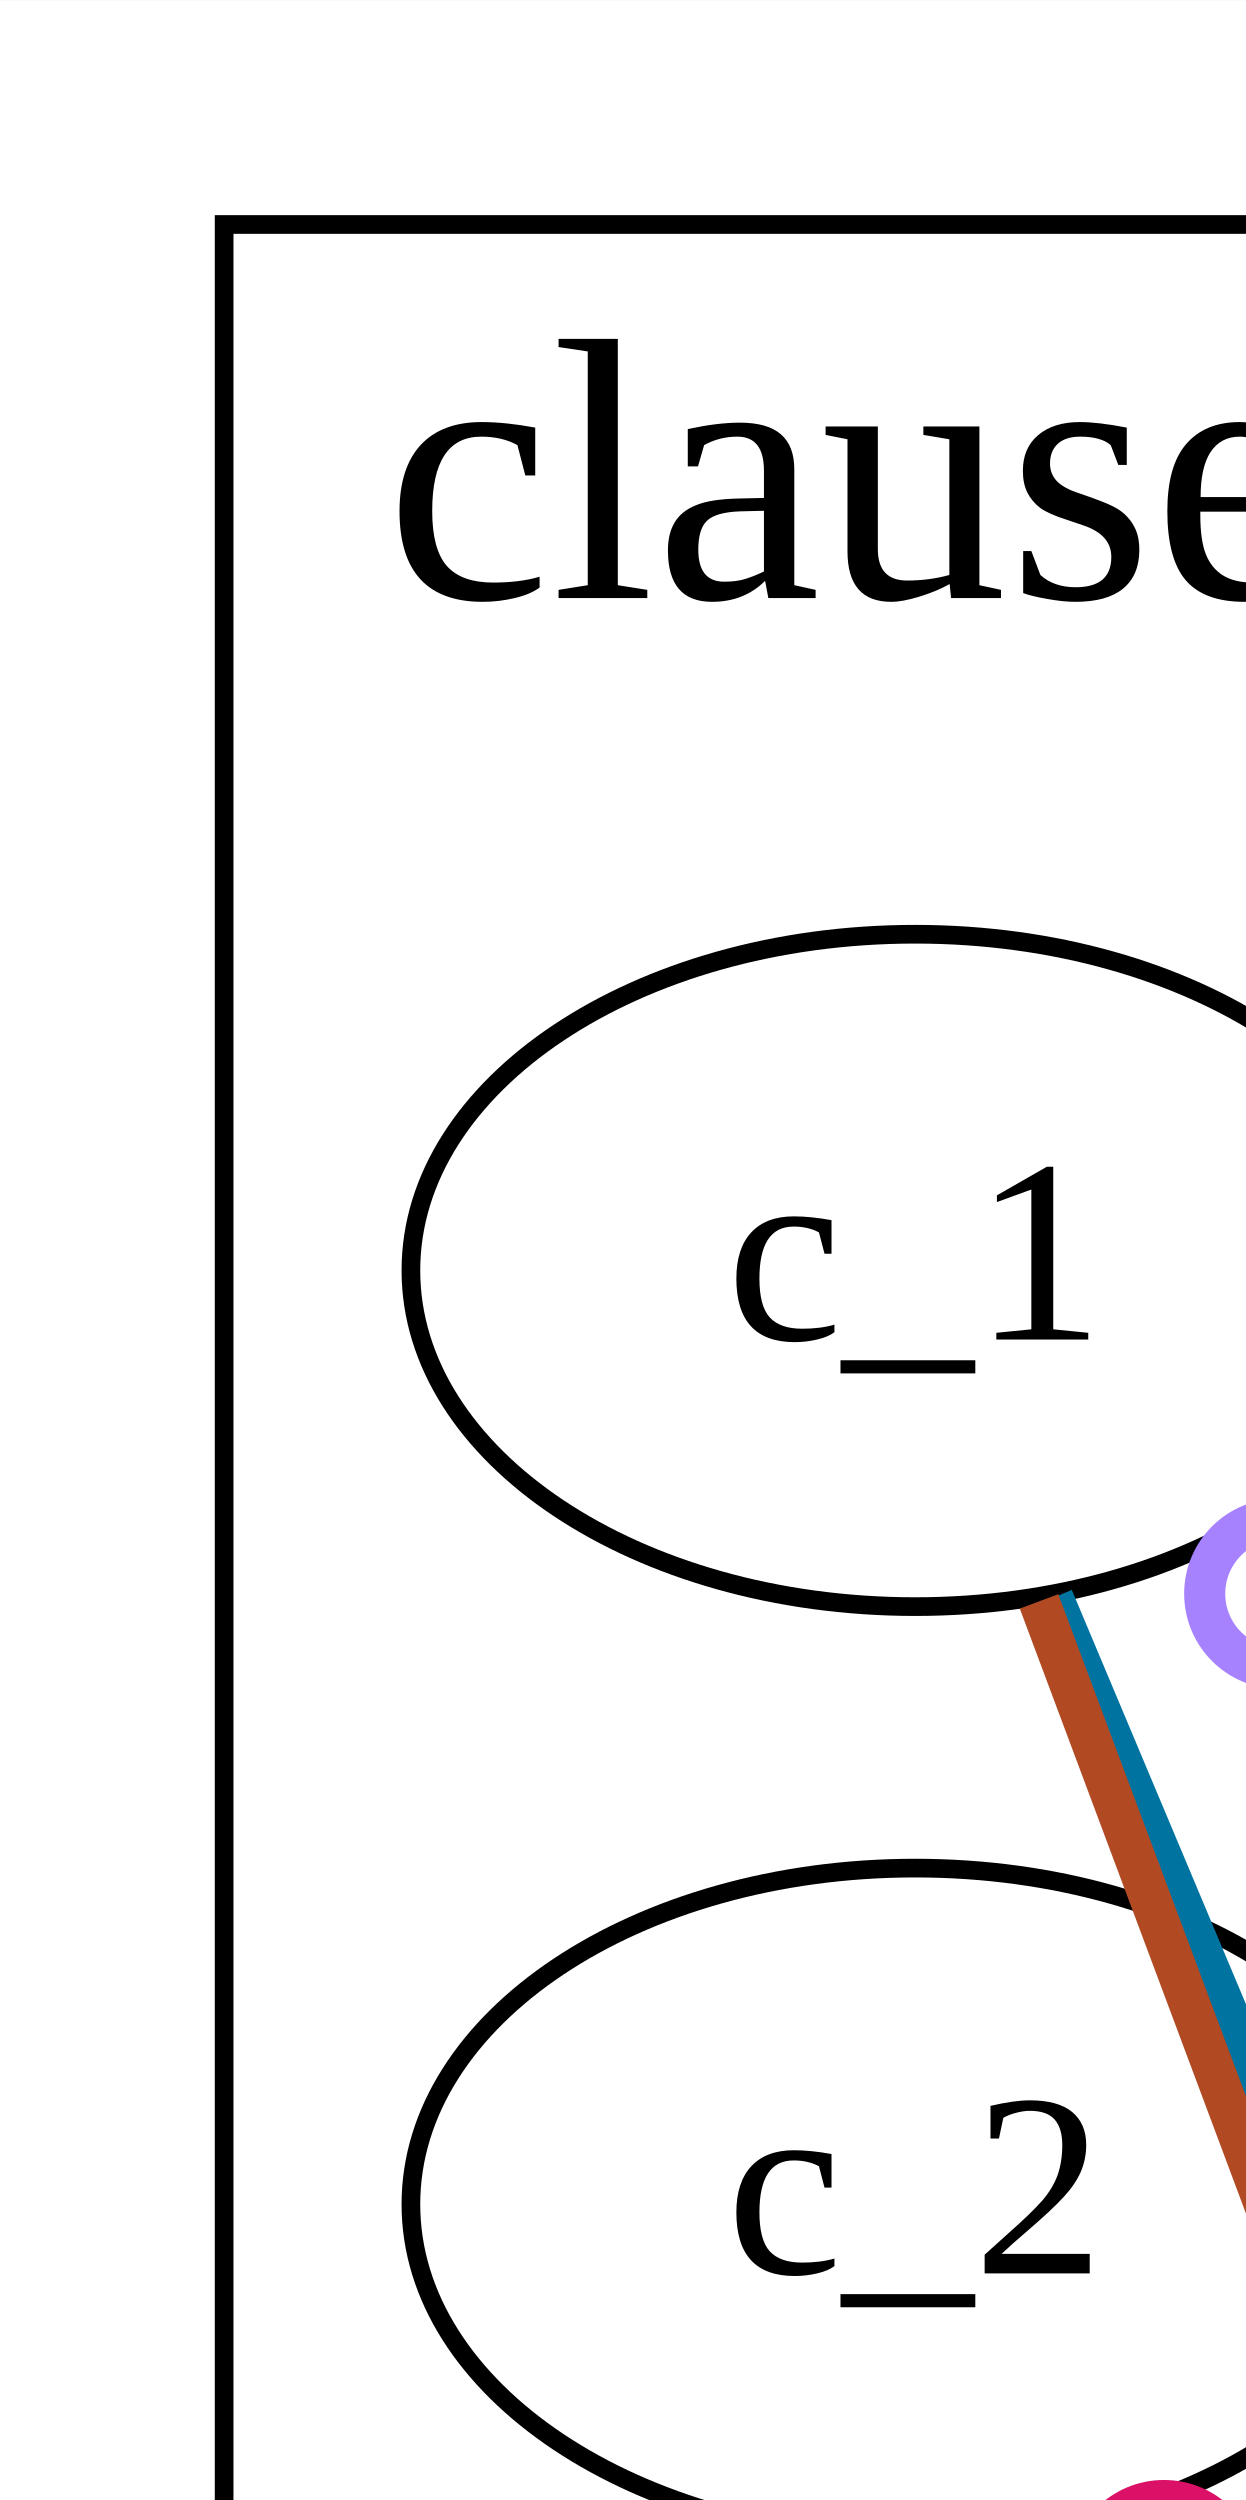
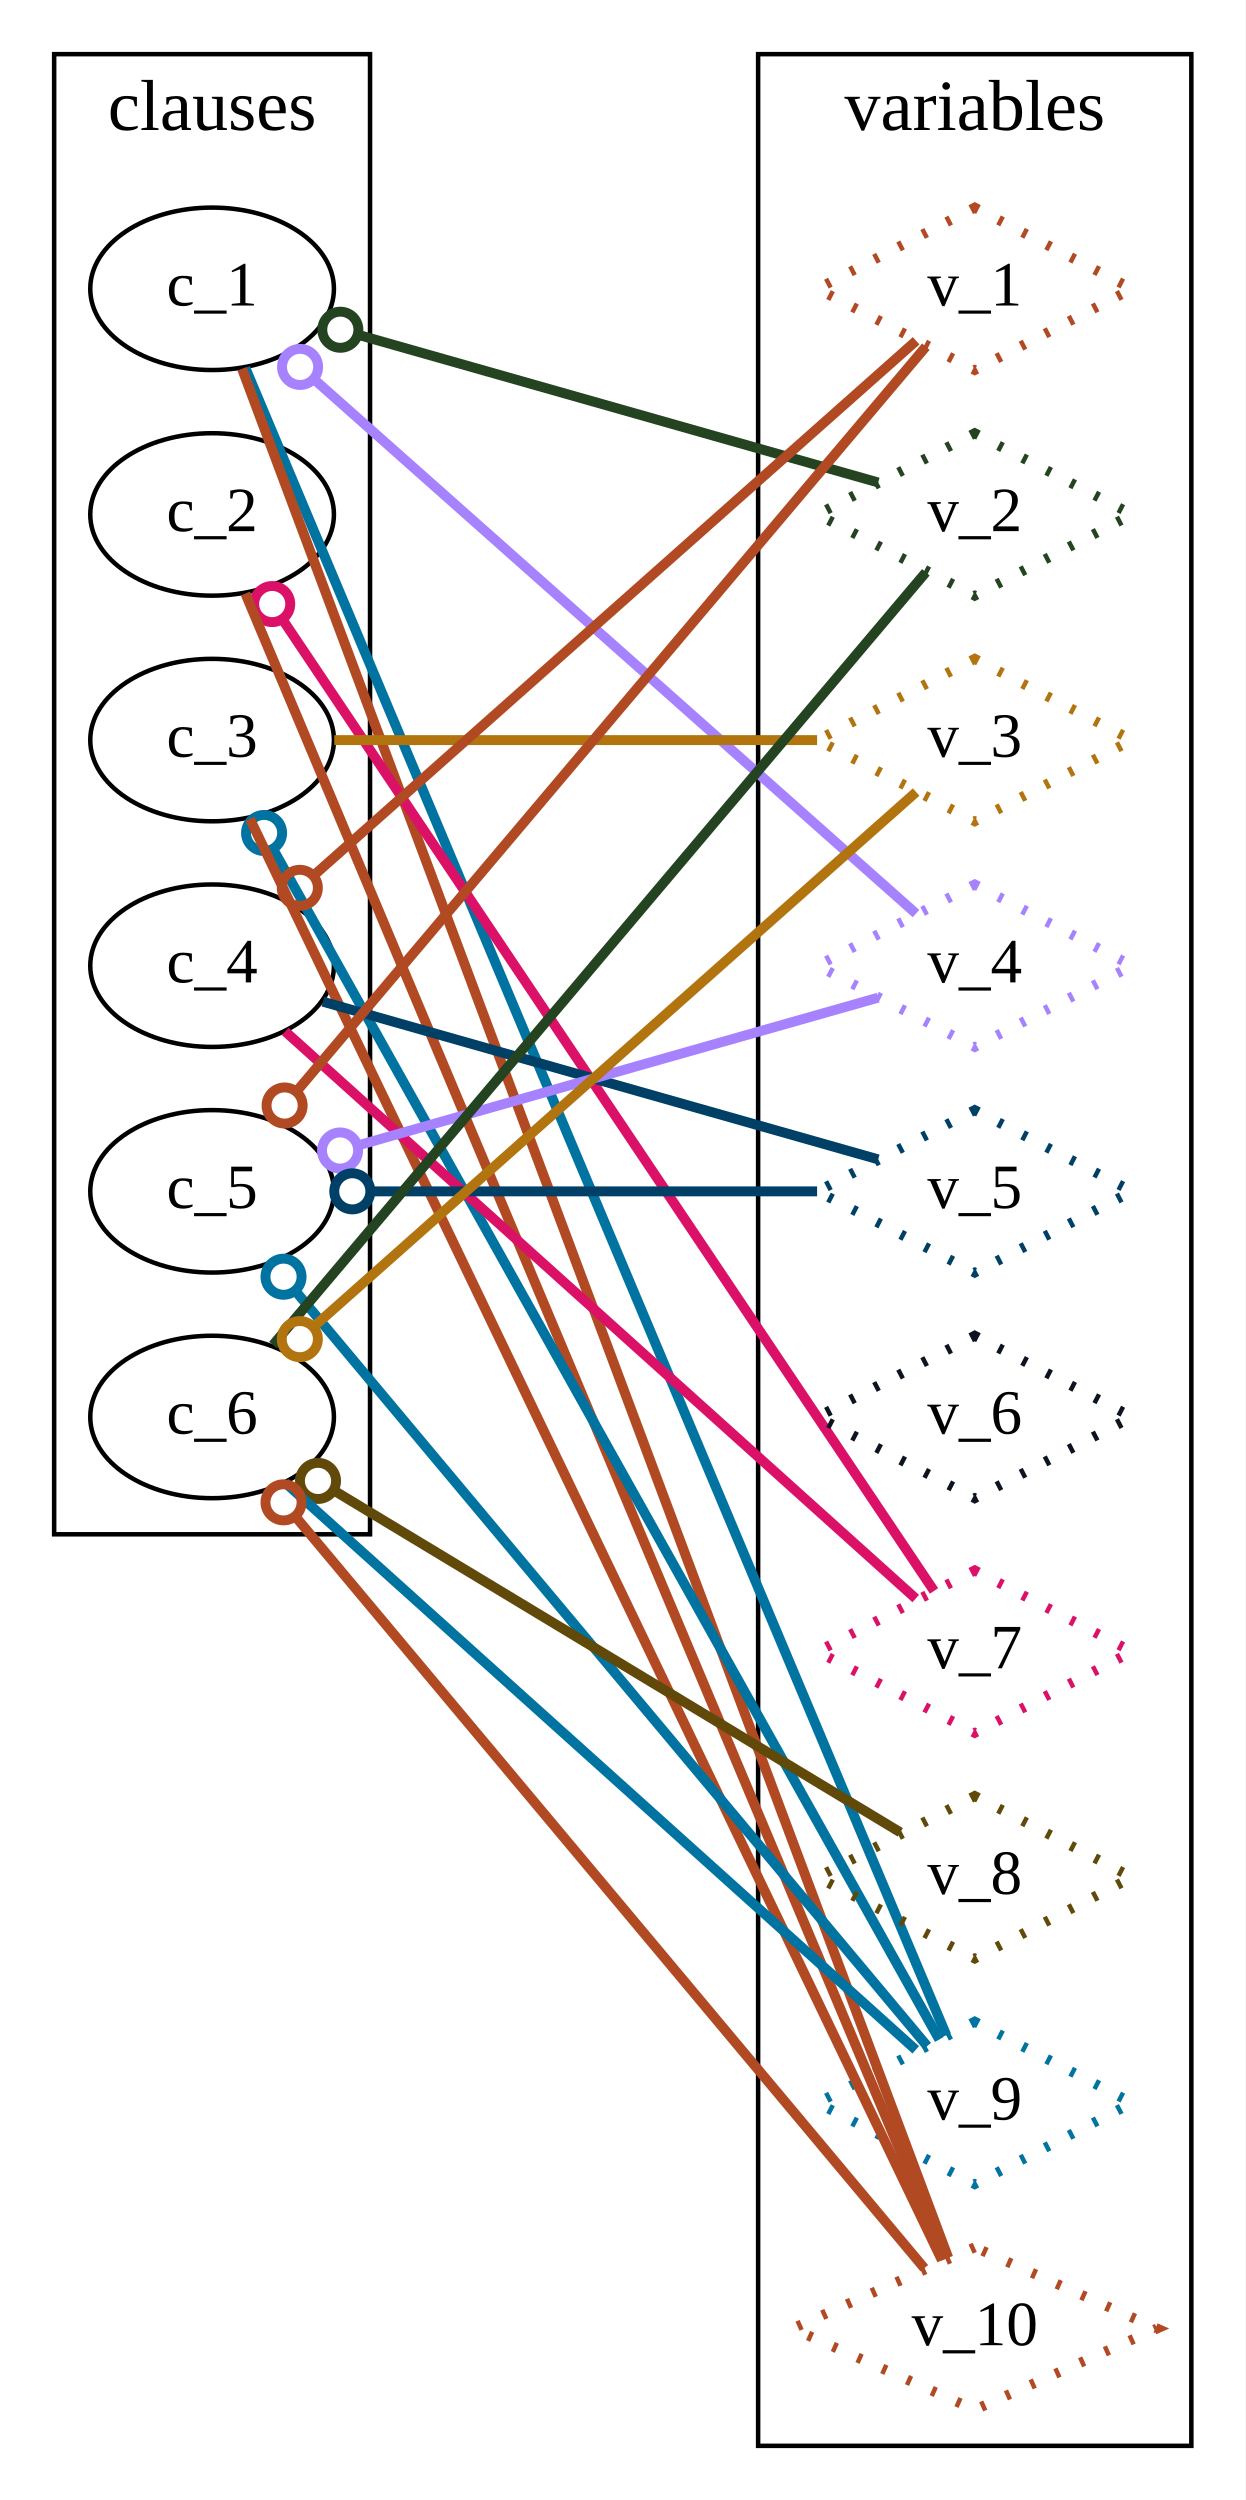
- <svg xmlns="http://www.w3.org/2000/svg" width="1158pt" height="2325pt" viewBox="0.00 0.00 278.00 558.00">
-   <g id="graph0" class="graph" transform="scale(4.17 4.17) rotate(0) translate(4 554)">
-     <polygon fill="white" stroke="transparent" points="-4,4 -4,-554 274,-554 274,4 -4,4" />
+ <svg xmlns="http://www.w3.org/2000/svg" width="276pt" height="554pt" viewBox="0.00 0.00 276.00 554.00">
+   <g id="graph0" class="graph" transform="scale(1 1) rotate(0) translate(4 550)">
+     <polygon fill="white" stroke="transparent" points="-4,4 -4,-550 272,-550 272,4 -4,4" />
    <g id="clust1" class="cluster">
-       <polygon fill="none" stroke="black" points="8,-210 8,-542 83,-542 83,-210 8,-210" />
-       <text text-anchor="middle" x="45.5" y="-522" font-family="Times New Roman,serif" font-size="20.00">clauses</text>
+       <polygon fill="none" stroke="black" points="8,-210 8,-538 78,-538 78,-210 8,-210" />
+       <text text-anchor="middle" x="43" y="-521.2" font-family="Times New Roman,serif" font-size="16.00">clauses</text>
    </g>
    <g id="clust2" class="cluster">
-       <polygon fill="none" stroke="black" points="166,-8 166,-542 262,-542 262,-8 166,-8" />
-       <text text-anchor="middle" x="214" y="-522" font-family="Times New Roman,serif" font-size="20.00">variables</text>
+       <polygon fill="none" stroke="black" points="164,-8 164,-538 260,-538 260,-8 164,-8" />
+       <text text-anchor="middle" x="212" y="-521.2" font-family="Times New Roman,serif" font-size="16.00">variables</text>
    </g>
    <g id="node1" class="node">
-       <ellipse fill="white" stroke="black" cx="45" cy="-486" rx="27" ry="18" />
-       <text text-anchor="middle" x="45" y="-482.3" font-family="Times New Roman,serif" font-size="14.00">c_1</text>
+       <ellipse fill="white" stroke="black" cx="43" cy="-486" rx="27" ry="18" />
+       <text text-anchor="middle" x="43" y="-482.3" font-family="Times New Roman,serif" font-size="14.00">c_1</text>
    </g>
    <g id="node2" class="node">
-       <ellipse fill="white" stroke="black" cx="45" cy="-436" rx="27" ry="18" />
-       <text text-anchor="middle" x="45" y="-432.3" font-family="Times New Roman,serif" font-size="14.00">c_2</text>
+       <ellipse fill="white" stroke="black" cx="43" cy="-436" rx="27" ry="18" />
+       <text text-anchor="middle" x="43" y="-432.3" font-family="Times New Roman,serif" font-size="14.00">c_2</text>
    </g>
    <g id="node7" class="node">
-       <polygon fill="none" stroke="#b14923" stroke-width="2.2" stroke-dasharray="1,5" points="214,-504 179.14,-486 214,-468 248.86,-486 214,-504" />
-       <text text-anchor="middle" x="214" y="-482.3" font-family="Times New Roman,serif" font-size="14.00">v_1</text>
+       <polygon fill="none" stroke="#b14923" stroke-width="2.2" stroke-dasharray="1,5" points="212,-504 177.14,-486 212,-468 246.86,-486 212,-504" />
+       <text text-anchor="middle" x="212" y="-482.3" font-family="Times New Roman,serif" font-size="14.00">v_1</text>
    </g>
    <g id="node8" class="node">
-       <polygon fill="none" stroke="#244320" stroke-width="2.2" stroke-dasharray="1,5" points="214,-454 179.14,-436 214,-418 248.86,-436 214,-454" />
-       <text text-anchor="middle" x="214" y="-432.3" font-family="Times New Roman,serif" font-size="14.00">v_2</text>
+       <polygon fill="none" stroke="#244320" stroke-width="2.2" stroke-dasharray="1,5" points="212,-454 177.14,-436 212,-418 246.86,-436 212,-454" />
+       <text text-anchor="middle" x="212" y="-432.3" font-family="Times New Roman,serif" font-size="14.00">v_2</text>
    </g>
    <g id="edge16" class="edge">
-       <path fill="none" stroke="#244320" stroke-width="2.2" d="M77.35,-475.81C111.24,-466.18 163.52,-451.34 192.61,-443.08" />
-       <ellipse fill="none" stroke="#244320" stroke-width="2.2" cx="73.42" cy="-476.93" rx="4" ry="4" />
+       <path fill="none" stroke="#244320" stroke-width="2.2" d="M75.35,-475.81C109.24,-466.18 161.52,-451.34 190.61,-443.08" />
+       <ellipse fill="none" stroke="#244320" stroke-width="2.2" cx="71.42" cy="-476.93" rx="4" ry="4" />
    </g>
    <g id="node10" class="node">
-       <polygon fill="none" stroke="#a682ff" stroke-width="2.2" stroke-dasharray="1,5" points="214,-354 179.14,-336 214,-318 248.86,-336 214,-354" />
-       <text text-anchor="middle" x="214" y="-332.3" font-family="Times New Roman,serif" font-size="14.00">v_4</text>
+       <polygon fill="none" stroke="#a682ff" stroke-width="2.2" stroke-dasharray="1,5" points="212,-354 177.14,-336 212,-318 246.86,-336 212,-354" />
+       <text text-anchor="middle" x="212" y="-332.3" font-family="Times New Roman,serif" font-size="14.00">v_4</text>
    </g>
    <g id="edge17" class="edge">
-       <path fill="none" stroke="#a682ff" stroke-width="2.2" d="M67.83,-465.74C103.76,-433.84 172.39,-372.93 200.99,-347.55" />
-       <ellipse fill="none" stroke="#a682ff" stroke-width="2.2" cx="64.5" cy="-468.69" rx="4" ry="4" />
+       <path fill="none" stroke="#a682ff" stroke-width="2.2" d="M65.83,-465.74C101.76,-433.84 170.39,-372.93 198.99,-347.55" />
+       <ellipse fill="none" stroke="#a682ff" stroke-width="2.2" cx="62.5" cy="-468.69" rx="4" ry="4" />
    </g>
    <g id="node15" class="node">
-       <polygon fill="none" stroke="#0073a1" stroke-width="2.2" stroke-dasharray="1,5" points="214,-102 179.14,-84 214,-66 248.86,-84 214,-102" />
-       <text text-anchor="middle" x="214" y="-80.3" font-family="Times New Roman,serif" font-size="14.00">v_9</text>
+       <polygon fill="none" stroke="#0073a1" stroke-width="2.2" stroke-dasharray="1,5" points="212,-102 177.14,-84 212,-66 246.86,-84 212,-102" />
+       <text text-anchor="middle" x="212" y="-80.3" font-family="Times New Roman,serif" font-size="14.00">v_9</text>
    </g>
    <g id="edge18" class="edge">
-       <path fill="none" stroke="#0073a1" stroke-width="2.2" d="M52.37,-468.47C80.58,-401.37 181.41,-161.52 207.7,-98.99" />
+       <path fill="none" stroke="#0073a1" stroke-width="2.2" d="M50.37,-468.47C78.58,-401.37 179.41,-161.52 205.7,-98.99" />
    </g>
    <g id="node16" class="node">
-       <polygon fill="none" stroke="#b14923" stroke-width="2.2" stroke-dasharray="1,5" points="214,-52 173.61,-34 214,-16 254.39,-34 214,-52" />
-       <text text-anchor="middle" x="214" y="-30.3" font-family="Times New Roman,serif" font-size="14.00">v_10</text>
+       <polygon fill="none" stroke="#b14923" stroke-width="2.2" stroke-dasharray="1,5" points="212,-52 171.61,-34 212,-16 252.39,-34 212,-52" />
+       <text text-anchor="middle" x="212" y="-30.3" font-family="Times New Roman,serif" font-size="14.00">v_10</text>
    </g>
    <g id="edge19" class="edge">
-       <path fill="none" stroke="#b14923" stroke-width="2.2" d="M51.63,-468.28C78.9,-395.32 182.32,-118.74 208.13,-49.69" />
+       <path fill="none" stroke="#b14923" stroke-width="2.2" d="M49.63,-468.28C76.9,-395.32 180.32,-118.74 206.13,-49.69" />
    </g>
    <g id="node3" class="node">
-       <ellipse fill="white" stroke="black" cx="45" cy="-386" rx="27" ry="18" />
-       <text text-anchor="middle" x="45" y="-382.3" font-family="Times New Roman,serif" font-size="14.00">c_3</text>
+       <ellipse fill="white" stroke="black" cx="43" cy="-386" rx="27" ry="18" />
+       <text text-anchor="middle" x="43" y="-382.3" font-family="Times New Roman,serif" font-size="14.00">c_3</text>
    </g>
    <g id="node13" class="node">
-       <polygon fill="none" stroke="#da1167" stroke-width="2.2" stroke-dasharray="1,5" points="214,-202 179.14,-184 214,-166 248.86,-184 214,-202" />
-       <text text-anchor="middle" x="214" y="-180.3" font-family="Times New Roman,serif" font-size="14.00">v_7</text>
+       <polygon fill="none" stroke="#da1167" stroke-width="2.2" stroke-dasharray="1,5" points="212,-202 177.14,-184 212,-166 246.86,-184 212,-202" />
+       <text text-anchor="middle" x="212" y="-180.3" font-family="Times New Roman,serif" font-size="14.00">v_7</text>
    </g>
    <g id="edge20" class="edge">
-       <path fill="none" stroke="#da1167" stroke-width="2.2" d="M60.65,-412.66C95.31,-360.98 177.62,-238.25 204.98,-197.45" />
-       <ellipse fill="none" stroke="#da1167" stroke-width="2.2" cx="58.32" cy="-416.14" rx="4" ry="4" />
+       <path fill="none" stroke="#da1167" stroke-width="2.2" d="M58.65,-412.66C93.31,-360.98 175.62,-238.25 202.98,-197.45" />
+       <ellipse fill="none" stroke="#da1167" stroke-width="2.2" cx="56.32" cy="-416.14" rx="4" ry="4" />
    </g>
    <g id="edge21" class="edge">
-       <path fill="none" stroke="#b14923" stroke-width="2.2" d="M52.37,-418.47C80.51,-351.52 180.96,-112.6 207.52,-49.42" />
+       <path fill="none" stroke="#b14923" stroke-width="2.2" d="M50.37,-418.47C78.51,-351.52 178.96,-112.6 205.52,-49.42" />
    </g>
    <g id="node4" class="node">
-       <ellipse fill="white" stroke="black" cx="45" cy="-336" rx="27" ry="18" />
-       <text text-anchor="middle" x="45" y="-332.3" font-family="Times New Roman,serif" font-size="14.00">c_4</text>
+       <ellipse fill="white" stroke="black" cx="43" cy="-336" rx="27" ry="18" />
+       <text text-anchor="middle" x="43" y="-332.3" font-family="Times New Roman,serif" font-size="14.00">c_4</text>
    </g>
    <g id="node9" class="node">
-       <polygon fill="none" stroke="#b1740f" stroke-width="2.2" stroke-dasharray="1,5" points="214,-404 179.14,-386 214,-368 248.86,-386 214,-404" />
-       <text text-anchor="middle" x="214" y="-382.3" font-family="Times New Roman,serif" font-size="14.00">v_3</text>
+       <polygon fill="none" stroke="#b1740f" stroke-width="2.2" stroke-dasharray="1,5" points="212,-404 177.14,-386 212,-368 246.86,-386 212,-404" />
+       <text text-anchor="middle" x="212" y="-382.3" font-family="Times New Roman,serif" font-size="14.00">v_3</text>
    </g>
    <g id="edge22" class="edge">
-       <path fill="none" stroke="#b1740f" stroke-width="2.2" d="M72.07,-386C107.73,-386 143.4,-386 179.07,-386" />
+       <path fill="none" stroke="#b1740f" stroke-width="2.2" d="M70.07,-386C105.73,-386 141.4,-386 177.07,-386" />
    </g>
    <g id="edge23" class="edge">
-       <path fill="none" stroke="#0073a1" stroke-width="2.2" d="M58.61,-361.68C92.43,-301.24 179.5,-145.66 206.14,-98.05" />
-       <ellipse fill="none" stroke="#0073a1" stroke-width="2.2" cx="56.52" cy="-365.41" rx="4" ry="4" />
+       <path fill="none" stroke="#0073a1" stroke-width="2.2" d="M56.61,-361.68C90.43,-301.24 177.5,-145.66 204.14,-98.05" />
+       <ellipse fill="none" stroke="#0073a1" stroke-width="2.2" cx="54.52" cy="-365.41" rx="4" ry="4" />
    </g>
    <g id="edge24" class="edge">
-       <path fill="none" stroke="#b14923" stroke-width="2.2" d="M53.38,-368.54C82.55,-307.78 179.36,-106.15 206.73,-49.14" />
+       <path fill="none" stroke="#b14923" stroke-width="2.2" d="M51.38,-368.54C80.55,-307.78 177.36,-106.15 204.73,-49.14" />
    </g>
    <g id="node5" class="node">
-       <ellipse fill="white" stroke="black" cx="45" cy="-286" rx="27" ry="18" />
-       <text text-anchor="middle" x="45" y="-282.3" font-family="Times New Roman,serif" font-size="14.00">c_5</text>
+       <ellipse fill="white" stroke="black" cx="43" cy="-286" rx="27" ry="18" />
+       <text text-anchor="middle" x="43" y="-282.3" font-family="Times New Roman,serif" font-size="14.00">c_5</text>
    </g>
    <g id="edge25" class="edge">
-       <path fill="none" stroke="#b14923" stroke-width="2.2" d="M67.75,-356.2C103.69,-388.09 172.42,-449.1 201.02,-474.48" />
-       <ellipse fill="none" stroke="#b14923" stroke-width="2.2" cx="64.44" cy="-353.25" rx="4" ry="4" />
+       <path fill="none" stroke="#b14923" stroke-width="2.2" d="M65.75,-356.2C101.69,-388.09 170.42,-449.1 199.02,-474.48" />
+       <ellipse fill="none" stroke="#b14923" stroke-width="2.2" cx="62.44" cy="-353.25" rx="4" ry="4" />
    </g>
    <g id="node11" class="node">
-       <polygon fill="none" stroke="#004066" stroke-width="2.2" stroke-dasharray="1,5" points="214,-304 179.14,-286 214,-268 248.86,-286 214,-304" />
-       <text text-anchor="middle" x="214" y="-282.3" font-family="Times New Roman,serif" font-size="14.00">v_5</text>
+       <polygon fill="none" stroke="#004066" stroke-width="2.2" stroke-dasharray="1,5" points="212,-304 177.14,-286 212,-268 246.86,-286 212,-304" />
+       <text text-anchor="middle" x="212" y="-282.3" font-family="Times New Roman,serif" font-size="14.00">v_5</text>
    </g>
    <g id="edge26" class="edge">
-       <path fill="none" stroke="#004066" stroke-width="2.2" d="M69.57,-328.02C102.71,-318.61 161.19,-302 192.61,-293.08" />
+       <path fill="none" stroke="#004066" stroke-width="2.2" d="M67.57,-328.02C100.71,-318.61 159.19,-302 190.61,-293.08" />
    </g>
    <g id="edge27" class="edge">
-       <path fill="none" stroke="#da1167" stroke-width="2.2" d="M61.2,-321.43C94.58,-291.41 170.42,-223.2 200.93,-195.76" />
+       <path fill="none" stroke="#da1167" stroke-width="2.2" d="M59.2,-321.43C92.58,-291.41 168.42,-223.2 198.93,-195.76" />
    </g>
    <g id="node6" class="node">
-       <ellipse fill="white" stroke="black" cx="45" cy="-236" rx="27" ry="18" />
-       <text text-anchor="middle" x="45" y="-232.3" font-family="Times New Roman,serif" font-size="14.00">c_6</text>
+       <ellipse fill="white" stroke="black" cx="43" cy="-236" rx="27" ry="18" />
+       <text text-anchor="middle" x="43" y="-232.3" font-family="Times New Roman,serif" font-size="14.00">c_6</text>
    </g>
    <g id="edge28" class="edge">
-       <path fill="none" stroke="#b14923" stroke-width="2.2" d="M63.82,-308.27C99.3,-350.26 175.03,-439.88 203.17,-473.18" />
-       <ellipse fill="none" stroke="#b14923" stroke-width="2.2" cx="61.07" cy="-305.02" rx="4" ry="4" />
+       <path fill="none" stroke="#b14923" stroke-width="2.2" d="M61.82,-308.27C97.3,-350.26 173.03,-439.88 201.17,-473.18" />
+       <ellipse fill="none" stroke="#b14923" stroke-width="2.2" cx="59.07" cy="-305.02" rx="4" ry="4" />
    </g>
    <g id="edge29" class="edge">
-       <path fill="none" stroke="#a682ff" stroke-width="2.2" d="M77.28,-296.17C111.17,-305.79 163.49,-320.65 192.6,-328.92" />
-       <ellipse fill="none" stroke="#a682ff" stroke-width="2.2" cx="73.36" cy="-295.05" rx="4" ry="4" />
+       <path fill="none" stroke="#a682ff" stroke-width="2.2" d="M75.28,-296.17C109.17,-305.79 161.49,-320.65 190.6,-328.92" />
+       <ellipse fill="none" stroke="#a682ff" stroke-width="2.2" cx="71.36" cy="-295.05" rx="4" ry="4" />
    </g>
    <g id="edge30" class="edge">
-       <path fill="none" stroke="#004066" stroke-width="2.2" d="M80.43,-286C113.31,-286 146.19,-286 179.07,-286" />
-       <ellipse fill="none" stroke="#004066" stroke-width="2.2" cx="76.07" cy="-286" rx="4" ry="4" />
+       <path fill="none" stroke="#004066" stroke-width="2.2" d="M78.43,-286C111.31,-286 144.19,-286 177.07,-286" />
+       <ellipse fill="none" stroke="#004066" stroke-width="2.2" cx="74.07" cy="-286" rx="4" ry="4" />
    </g>
    <g id="edge31" class="edge">
-       <path fill="none" stroke="#0073a1" stroke-width="2.2" d="M63.59,-263.77C99.1,-221.34 175.5,-130.01 203.47,-96.59" />
-       <ellipse fill="none" stroke="#0073a1" stroke-width="2.2" cx="60.83" cy="-267.08" rx="4" ry="4" />
+       <path fill="none" stroke="#0073a1" stroke-width="2.2" d="M61.59,-263.77C97.1,-221.34 173.5,-130.01 201.47,-96.59" />
+       <ellipse fill="none" stroke="#0073a1" stroke-width="2.2" cx="58.83" cy="-267.08" rx="4" ry="4" />
    </g>
    <g id="edge32" class="edge">
-       <path fill="none" stroke="#244320" stroke-width="2.2" d="M58.49,-251.96C91.06,-290.51 173.52,-388.1 203.17,-423.18" />
+       <path fill="none" stroke="#244320" stroke-width="2.2" d="M56.49,-251.96C89.06,-290.51 171.52,-388.1 201.17,-423.18" />
    </g>
    <g id="edge33" class="edge">
-       <path fill="none" stroke="#b1740f" stroke-width="2.2" d="M67.75,-256.2C103.69,-288.09 172.42,-349.1 201.02,-374.48" />
-       <ellipse fill="none" stroke="#b1740f" stroke-width="2.2" cx="64.44" cy="-253.25" rx="4" ry="4" />
+       <path fill="none" stroke="#b1740f" stroke-width="2.2" d="M65.75,-256.2C101.69,-288.09 170.42,-349.1 199.02,-374.48" />
+       <ellipse fill="none" stroke="#b1740f" stroke-width="2.2" cx="62.44" cy="-253.25" rx="4" ry="4" />
    </g>
    <g id="node14" class="node">
-       <polygon fill="none" stroke="#604909" stroke-width="2.2" stroke-dasharray="1,5" points="214,-152 179.14,-134 214,-116 248.86,-134 214,-152" />
-       <text text-anchor="middle" x="214" y="-130.3" font-family="Times New Roman,serif" font-size="14.00">v_8</text>
+       <polygon fill="none" stroke="#604909" stroke-width="2.2" stroke-dasharray="1,5" points="212,-152 177.14,-134 212,-116 246.86,-134 212,-152" />
+       <text text-anchor="middle" x="212" y="-130.3" font-family="Times New Roman,serif" font-size="14.00">v_8</text>
    </g>
    <g id="edge34" class="edge">
-       <path fill="none" stroke="#604909" stroke-width="2.2" d="M72.2,-219.58C107.61,-198.21 168.39,-161.53 197.51,-143.95" />
-       <ellipse fill="none" stroke="#604909" stroke-width="2.2" cx="68.47" cy="-221.83" rx="4" ry="4" />
+       <path fill="none" stroke="#604909" stroke-width="2.2" d="M70.2,-219.58C105.61,-198.21 166.39,-161.53 195.51,-143.95" />
+       <ellipse fill="none" stroke="#604909" stroke-width="2.2" cx="66.47" cy="-221.83" rx="4" ry="4" />
    </g>
    <g id="edge35" class="edge">
-       <path fill="none" stroke="#0073a1" stroke-width="2.2" d="M61.2,-221.43C94.58,-191.41 170.42,-123.2 200.93,-95.76" />
+       <path fill="none" stroke="#0073a1" stroke-width="2.2" d="M59.2,-221.43C92.58,-191.41 168.42,-123.2 198.93,-95.76" />
    </g>
    <g id="edge36" class="edge">
-       <path fill="none" stroke="#b14923" stroke-width="2.2" d="M63.55,-213.82C98.77,-171.73 174.34,-81.41 202.83,-47.36" />
-       <ellipse fill="none" stroke="#b14923" stroke-width="2.2" cx="60.83" cy="-217.08" rx="4" ry="4" />
+       <path fill="none" stroke="#b14923" stroke-width="2.2" d="M61.55,-213.82C96.77,-171.73 172.34,-81.41 200.83,-47.36" />
+       <ellipse fill="none" stroke="#b14923" stroke-width="2.2" cx="58.83" cy="-217.08" rx="4" ry="4" />
    </g>
    <g id="node12" class="node">
-       <polygon fill="none" stroke="#0d1321" stroke-width="2.2" stroke-dasharray="1,5" points="214,-254 179.14,-236 214,-218 248.86,-236 214,-254" />
-       <text text-anchor="middle" x="214" y="-232.3" font-family="Times New Roman,serif" font-size="14.00">v_6</text>
+       <polygon fill="none" stroke="#0d1321" stroke-width="2.2" stroke-dasharray="1,5" points="212,-254 177.14,-236 212,-218 246.86,-236 212,-254" />
+       <text text-anchor="middle" x="212" y="-232.3" font-family="Times New Roman,serif" font-size="14.00">v_6</text>
    </g>
  </g>
</svg>
